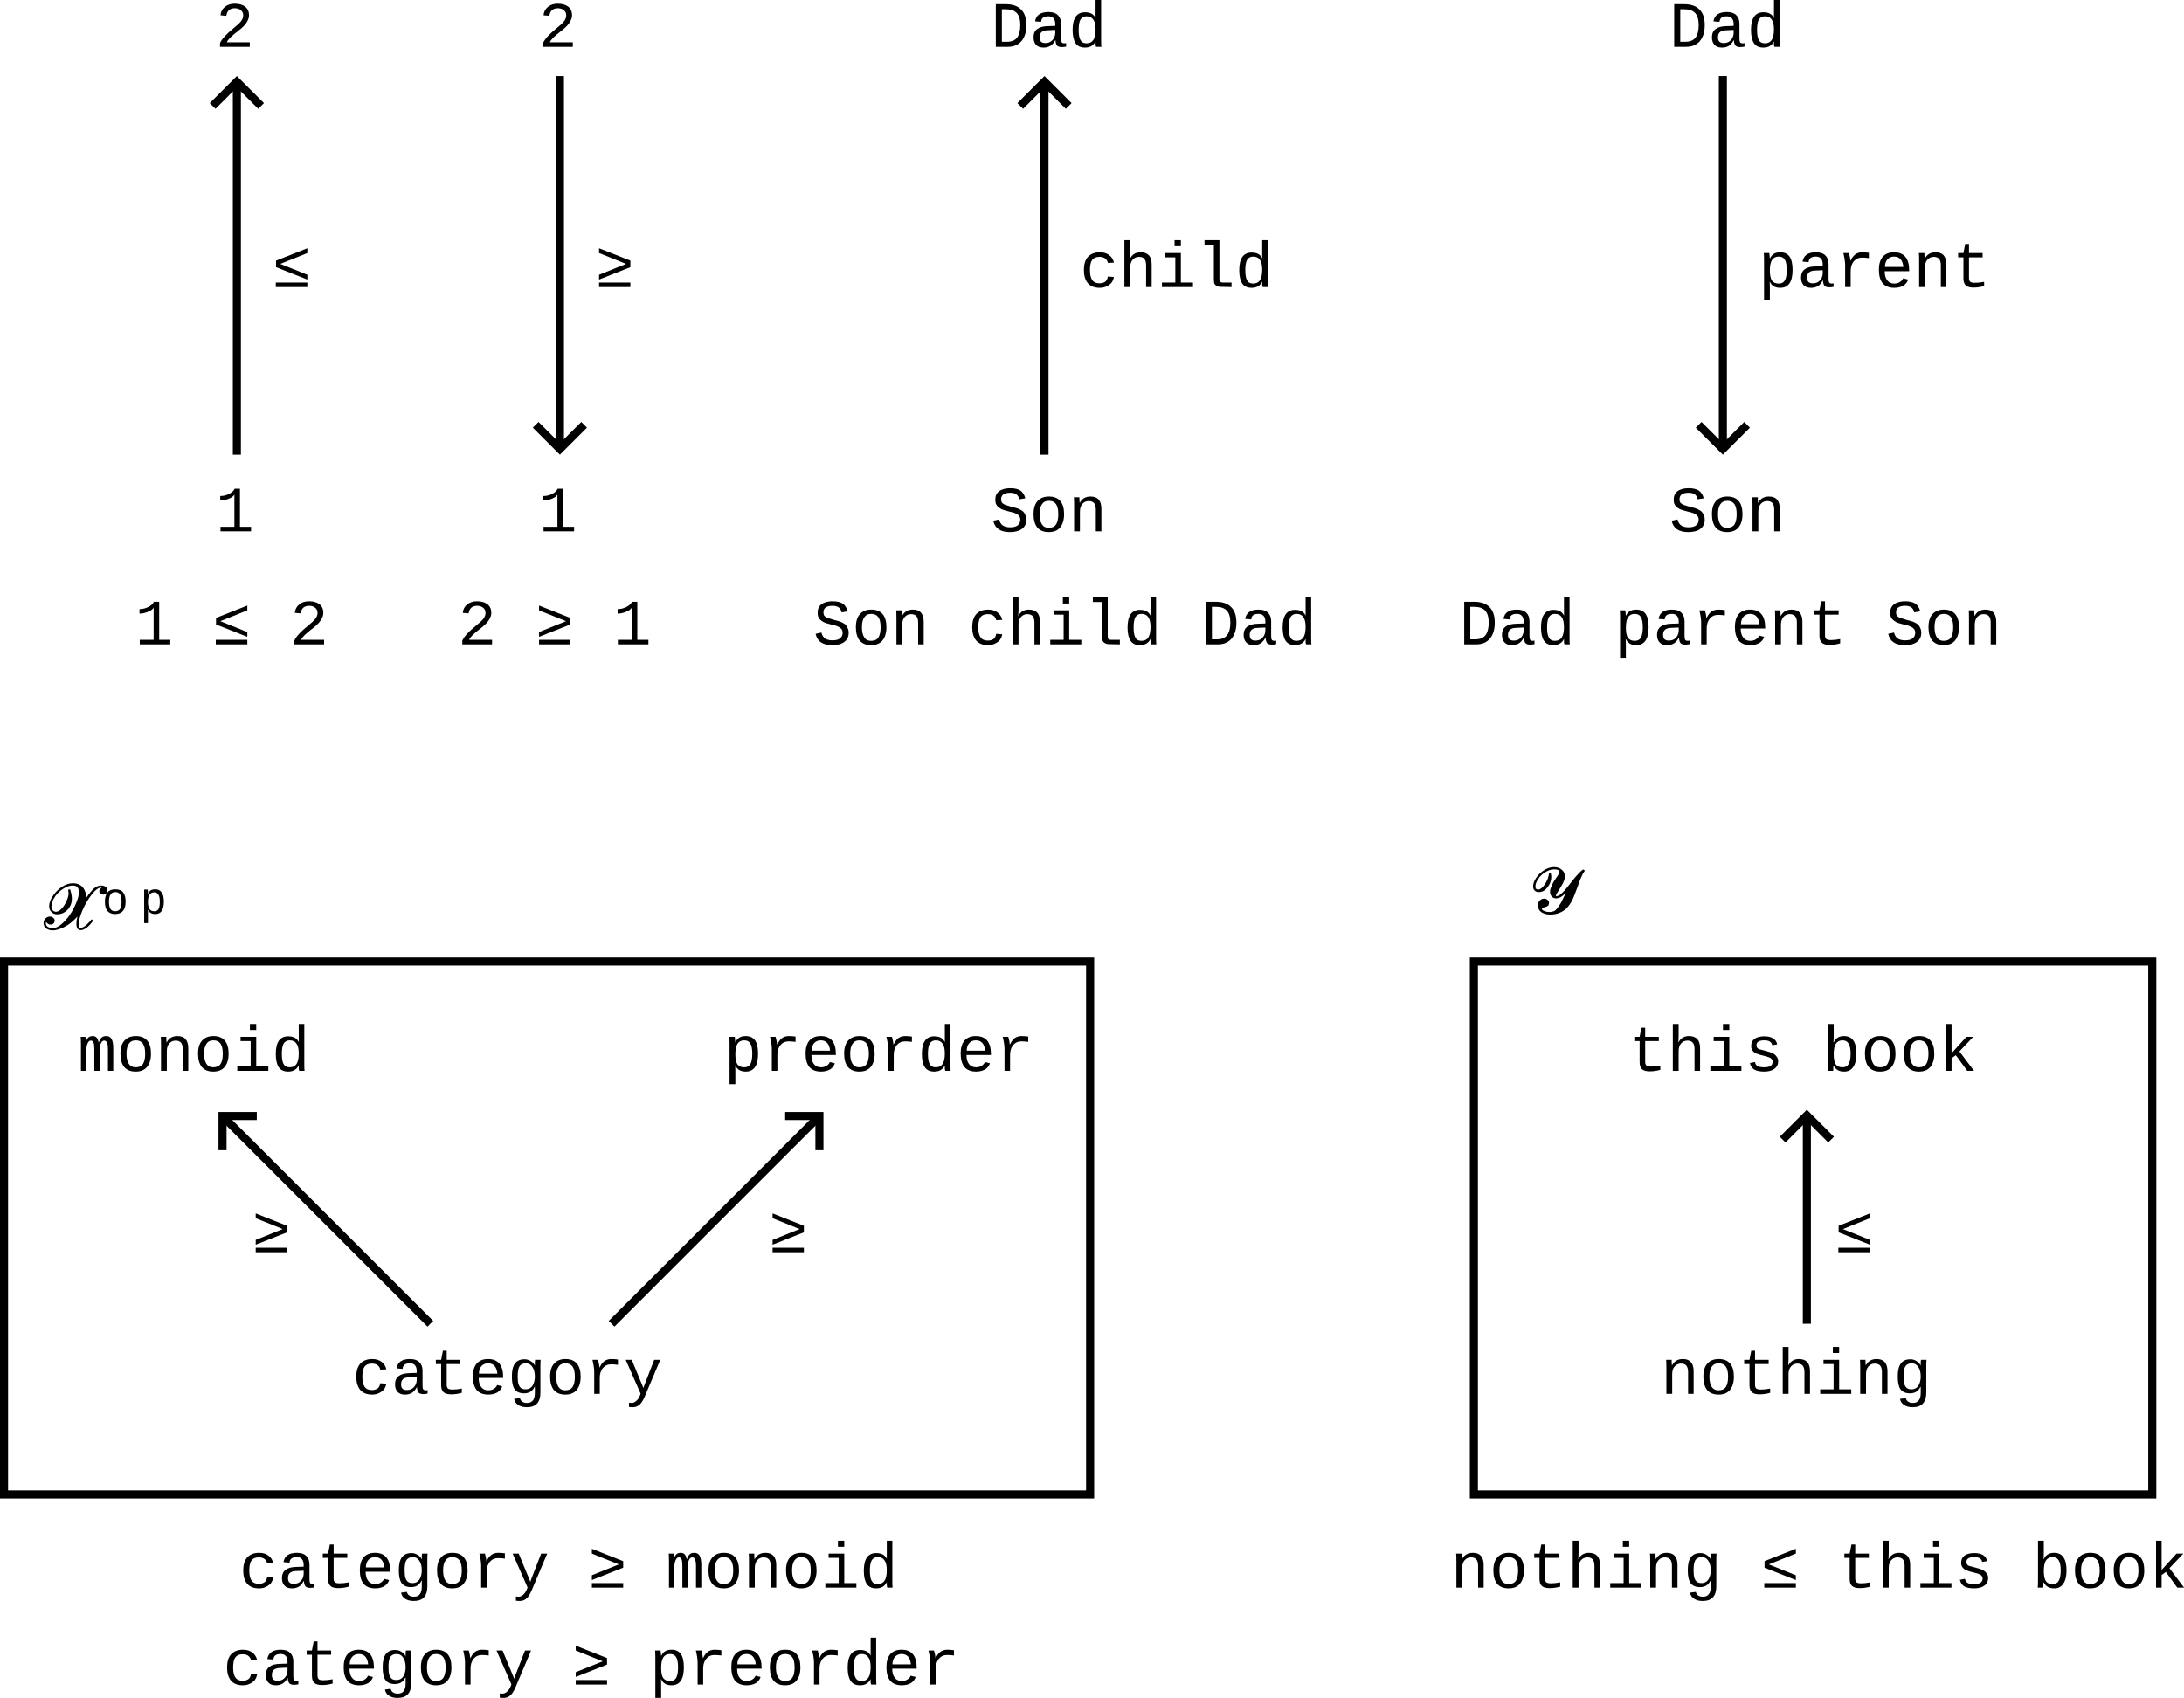
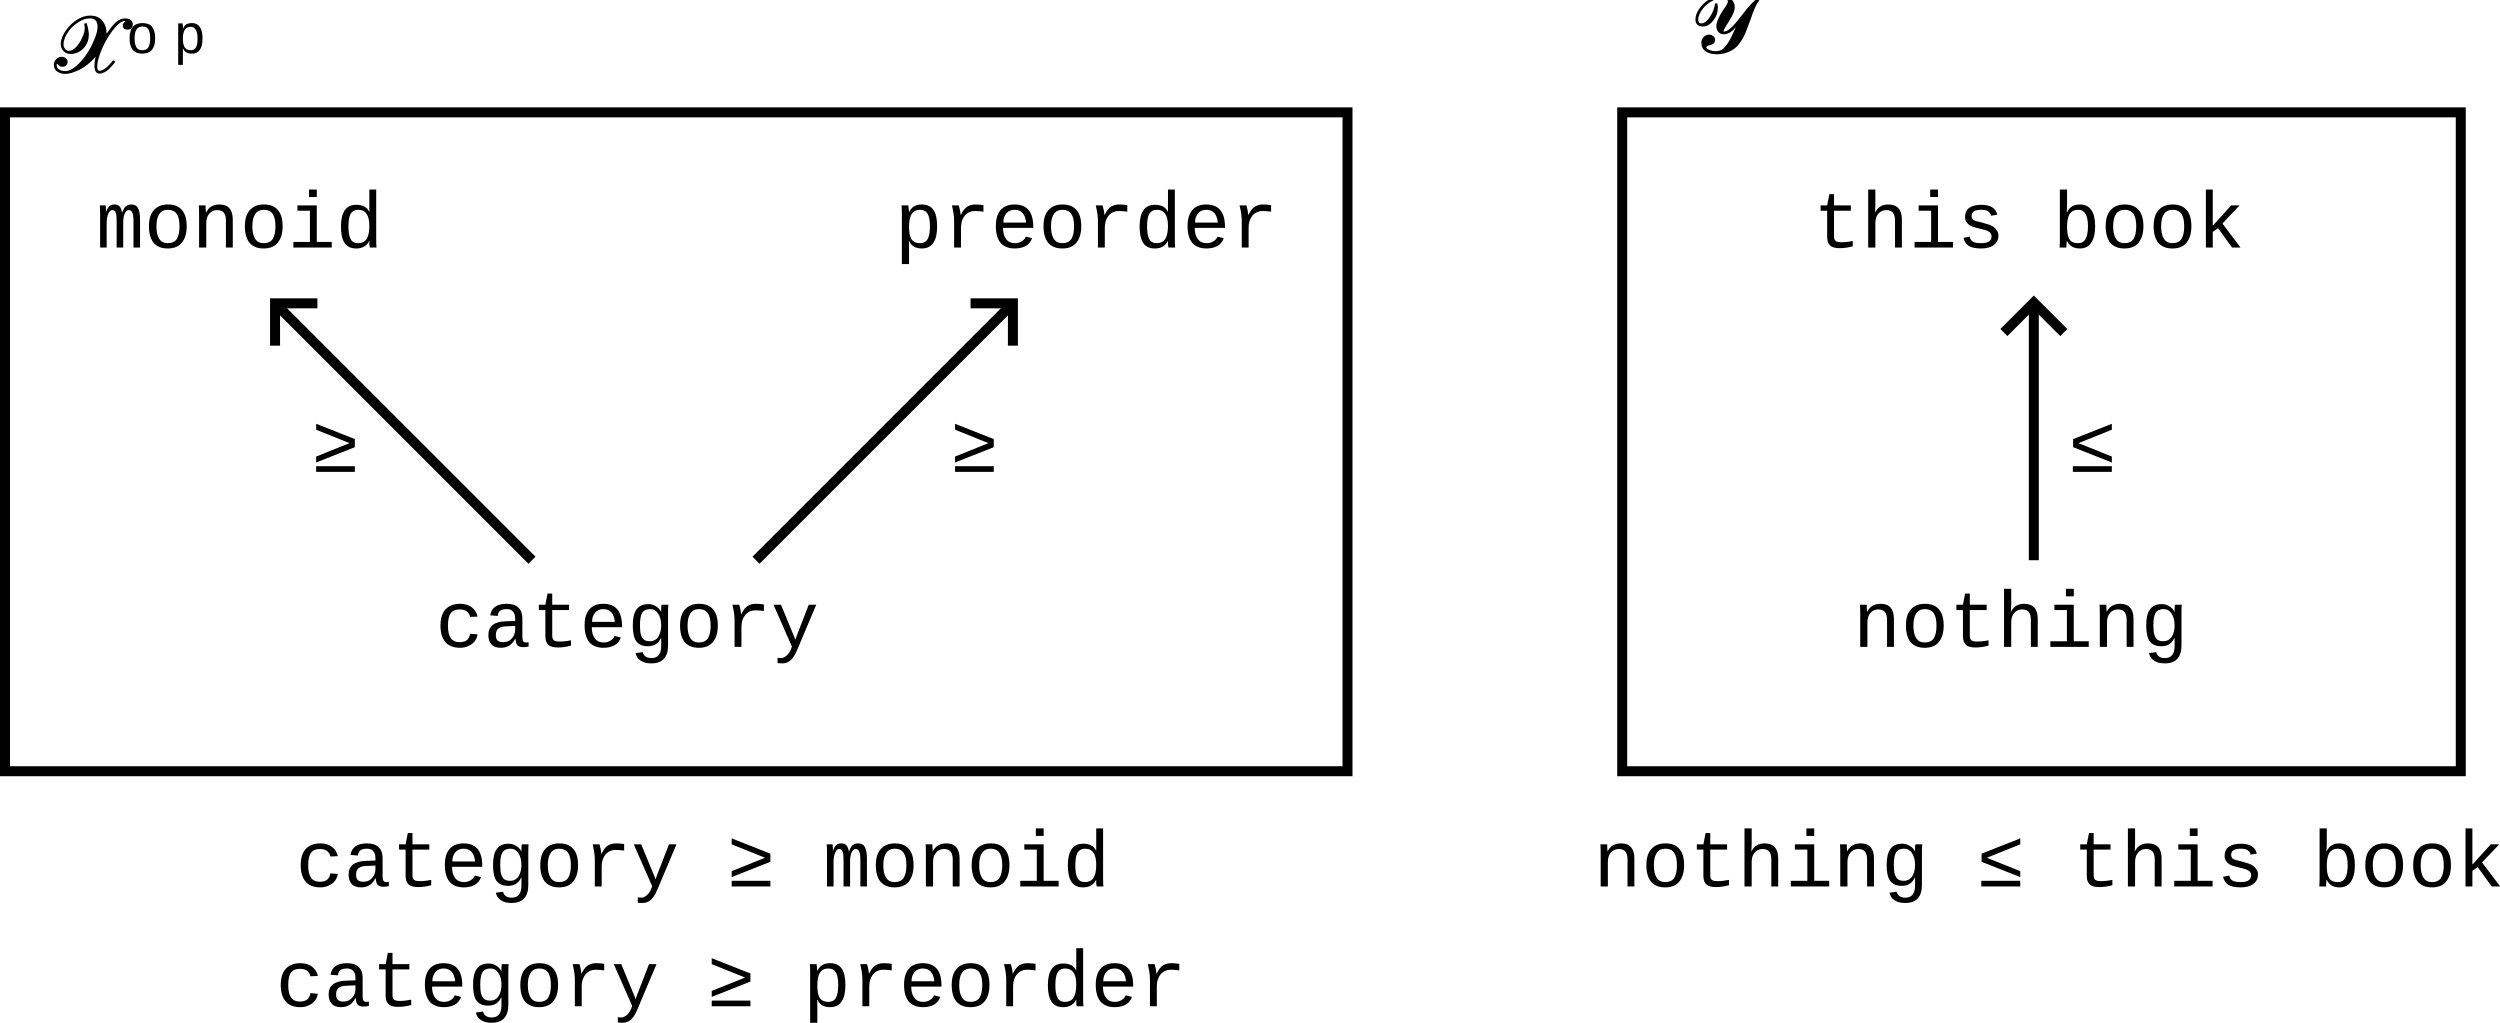
- <svg xmlns="http://www.w3.org/2000/svg" width="135.214mm" height="105.138mm" viewBox="0 0 135.214 105.138" version="1.1" id="svg1820" xml:space="preserve">
+ <svg xmlns="http://www.w3.org/2000/svg" width="125.214mm" height="51.226mm" viewBox="0 0 125.214 51.226" version="1.1" id="svg1820" xml:space="preserve">
  <defs id="defs1817">
-     <marker style="overflow:visible" id="Arrow1_Fnone_S-000000" refX="0" refY="0" orient="auto-start-reverse" markerWidth="4.061" markerHeight="6.707" viewBox="0 0 4.061 6.707" preserveAspectRatio="xMidYMid">
-       <path style="fill:none;stroke:#000000;stroke-width:1;stroke-linecap:butt" d="M 3,-3 0,0 3,3" id="path15195" transform="rotate(180,0.125,0)" />
-     </marker>
    <marker style="overflow:visible" id="Arrow1_Fnone_S-000000-2" refX="0" refY="0" orient="auto-start-reverse" markerWidth="4.061" markerHeight="6.707" viewBox="0 0 4.061 6.707" preserveAspectRatio="xMidYMid">
      <path style="fill:none;stroke:#000000;stroke-width:1;stroke-linecap:butt" d="M 3,-3 0,0 3,3" id="path17809" transform="rotate(180,0.125,0)" />
    </marker>
  </defs>
-   <g id="layer1" transform="translate(-45.74646,-168.1919)">
-     <g id="g1433">
-       <text xml:space="preserve" style="font-size:4px;line-height:5px;font-family:'Liberation Mono', monospace;-inkscape-font-specification:'Liberation Mono, monospace, Normal';text-decoration-color:#000000;fill:#000000;stroke-width:3.78;-inkscape-stroke:none;stop-color:#000000" x="59.086" y="171.09" id="text12411">
-         <tspan id="tspan12409" style="stroke-width:3.78" x="59.086" y="171.09">2</tspan>
+   <g id="layer1" transform="translate(-48.36831,-408.9692)">
+     <g id="g35836">
+       <text xml:space="preserve" style="font-size:4px;line-height:5px;font-family:'Liberation Mono', monospace;-inkscape-font-specification:'Liberation Mono, monospace, Normal';text-decoration-color:#000000;fill:#000000;stroke-width:3.78;-inkscape-stroke:none;stop-color:#000000" x="51.068" y="412.593" id="text1351">
+         <tspan id="tspan1349" style="stroke-width:3.78" x="51.068" y="412.593">𝓧ᵒᵖ</tspan>
      </text>
-       <text xml:space="preserve" style="font-size:4px;line-height:5px;font-family:'Liberation Mono', monospace;-inkscape-font-specification:'Liberation Mono, monospace, Normal';text-decoration-color:#000000;fill:#000000;stroke-width:3.78;-inkscape-stroke:none;stop-color:#000000" x="59.086" y="201.09" id="text12415">
-         <tspan id="tspan12413" style="stroke-width:3.78" x="59.086" y="201.09">1</tspan>
+       <text xml:space="preserve" style="font-size:4px;line-height:5px;font-family:'Liberation Mono', monospace;-inkscape-font-specification:'Liberation Mono, monospace, Normal';text-decoration-color:#000000;fill:#000000;stroke-width:3.78;-inkscape-stroke:none;stop-color:#000000" x="70.178" y="441.365" id="text1355">
+         <tspan id="tspan1353" style="stroke-width:3.78" x="70.178" y="441.365">category</tspan>
      </text>
-       <path style="font-variation-settings:normal;vector-effect:none;fill:none;fill-opacity:1;stroke:#000000;stroke-width:0.5;stroke-linecap:butt;stroke-linejoin:miter;stroke-miterlimit:4;stroke-dasharray:none;stroke-dashoffset:0;stroke-opacity:1;-inkscape-stroke:none;marker-end:url(#Arrow1_Fnone_S-000000);stop-color:#000000" d="M 60.411,196.349 V 173.379" id="path12417" />
-       <text xml:space="preserve" style="font-size:4px;line-height:5px;font-family:'Liberation Mono', monospace;-inkscape-font-specification:'Liberation Mono, monospace, Normal';text-decoration-color:#000000;fill:#000000;stroke-width:3.78;-inkscape-stroke:none;stop-color:#000000" x="62.6" y="185.967" id="text14026">
-         <tspan id="tspan14024" style="stroke-width:3.78" x="62.6" y="185.967">≤</tspan>
+       <text xml:space="preserve" style="font-size:4px;line-height:5px;font-family:'Liberation Mono', monospace;-inkscape-font-specification:'Liberation Mono, monospace, Normal';text-decoration-color:#000000;fill:#000000;stroke-width:3.78;-inkscape-stroke:none;stop-color:#000000" x="53.178" y="421.365" id="text1359">
+         <tspan id="tspan1357" style="stroke-width:3.78" x="53.178" y="421.365">monoid</tspan>
      </text>
-       <text xml:space="preserve" style="font-size:4px;line-height:5px;font-family:'Liberation Mono', monospace;-inkscape-font-specification:'Liberation Mono, monospace, Normal';text-decoration-color:#000000;fill:#000000;stroke-width:3.78;-inkscape-stroke:none;stop-color:#000000" x="79.086" y="171.09" id="text14032">
-         <tspan id="tspan14030" style="stroke-width:3.78" x="79.086" y="171.09">2</tspan>
+       <text xml:space="preserve" style="font-size:4px;line-height:5px;font-family:'Liberation Mono', monospace;-inkscape-font-specification:'Liberation Mono, monospace, Normal';text-decoration-color:#000000;fill:#000000;stroke-width:3.78;-inkscape-stroke:none;stop-color:#000000" x="93.178" y="421.365" id="text1363">
+         <tspan id="tspan1361" style="stroke-width:3.78" x="93.178" y="421.365">preorder</tspan>
      </text>
-       <text xml:space="preserve" style="font-size:4px;line-height:5px;font-family:'Liberation Mono', monospace;-inkscape-font-specification:'Liberation Mono, monospace, Normal';text-decoration-color:#000000;fill:#000000;stroke-width:3.78;-inkscape-stroke:none;stop-color:#000000" x="79.086" y="201.09" id="text14036">
-         <tspan id="tspan14034" style="stroke-width:3.78" x="79.086" y="201.09">1</tspan>
+       <path style="font-variation-settings:normal;fill:none;fill-opacity:1;stroke:#000000;stroke-width:0.5;stroke-linecap:butt;stroke-linejoin:miter;stroke-miterlimit:4;stroke-dasharray:none;stroke-dashoffset:0;stroke-opacity:1;marker-end:url(#Arrow1_Fnone_S-000000-2);stop-color:#000000" d="M 86.233,437.028 99.012,424.249" id="path1482" />
+       <path style="font-variation-settings:normal;vector-effect:none;fill:none;fill-opacity:1;stroke:#000000;stroke-width:0.5;stroke-linecap:butt;stroke-linejoin:miter;stroke-miterlimit:4;stroke-dasharray:none;stroke-dashoffset:0;stroke-opacity:1;-inkscape-stroke:none;marker-end:url(#Arrow1_Fnone_S-000000-2);stop-color:#000000" d="M 75.012,437.028 62.233,424.249" id="path1484" />
+       <rect style="font-variation-settings:normal;vector-effect:none;fill:none;fill-opacity:1;fill-rule:evenodd;stroke:#000000;stroke-width:0.5;stroke-linecap:butt;stroke-linejoin:miter;stroke-miterlimit:4;stroke-dasharray:none;stroke-dashoffset:0;stroke-opacity:1;-inkscape-stroke:none;stop-color:#000000" id="rect3357" width="67.241" height="33" x="48.618" y="414.597" />
+       <text xml:space="preserve" style="font-size:4px;line-height:5px;font-family:'Liberation Mono', monospace;-inkscape-font-specification:'Liberation Mono, monospace, Normal';text-decoration-color:#000000;fill:#000000;stroke-width:3.78;-inkscape-stroke:none;stop-color:#000000" x="141.178" y="441.365" id="text3365">
+         <tspan id="tspan3363" style="stroke-width:3.78" x="141.178" y="441.365">nothing</tspan>
      </text>
-       <path style="font-variation-settings:normal;vector-effect:none;fill:none;fill-opacity:1;stroke:#000000;stroke-width:0.5;stroke-linecap:butt;stroke-linejoin:miter;stroke-miterlimit:4;stroke-dasharray:none;stroke-dashoffset:0;stroke-opacity:1;-inkscape-stroke:none;marker-end:url(#Arrow1_Fnone_S-000000);stop-color:#000000" d="m 80.411,172.901 v 22.97" id="path14038" />
-       <text xml:space="preserve" style="font-size:4px;line-height:5px;font-family:'Liberation Mono', monospace;-inkscape-font-specification:'Liberation Mono, monospace, Normal';text-decoration-color:#000000;fill:#000000;stroke-width:3.78;-inkscape-stroke:none;stop-color:#000000" x="82.6" y="185.967" id="text14042">
-         <tspan id="tspan14040" style="stroke-width:3.78" x="82.6" y="185.967">≥</tspan>
+       <text xml:space="preserve" style="font-size:4px;line-height:5px;font-family:'Liberation Mono', monospace;-inkscape-font-specification:'Liberation Mono, monospace, Normal';text-decoration-color:#000000;fill:#000000;stroke-width:3.78;-inkscape-stroke:none;stop-color:#000000" x="139.178" y="421.365" id="text3369">
+         <tspan id="tspan3367" style="stroke-width:3.78" x="139.178" y="421.365">this book</tspan>
      </text>
-       <text xml:space="preserve" style="font-size:4px;line-height:5px;font-family:'Liberation Mono', monospace;-inkscape-font-specification:'Liberation Mono, monospace, Normal';text-decoration-color:#000000;fill:#000000;stroke-width:3.78;-inkscape-stroke:none;stop-color:#000000" x="107.086" y="171.09" id="text14410">
-         <tspan id="tspan14408" style="stroke-width:3.78" x="107.086" y="171.09">Dad</tspan>
+       <path style="font-variation-settings:normal;fill:none;fill-opacity:1;stroke:#000000;stroke-width:0.5;stroke-linecap:butt;stroke-linejoin:miter;stroke-miterlimit:4;stroke-dasharray:none;stroke-dashoffset:0;stroke-opacity:1;marker-end:url(#Arrow1_Fnone_S-000000-2);stop-color:#000000" d="M 150.233,437.028 V 424.249" id="path3371" />
+       <text xml:space="preserve" style="font-size:4px;line-height:5px;font-family:'Liberation Mono', monospace;-inkscape-font-specification:'Liberation Mono, monospace, Normal';text-decoration-color:#000000;fill:#000000;stroke-width:3.78;-inkscape-stroke:none;stop-color:#000000" x="133.068" y="411.593" id="text4203">
+         <tspan id="tspan4201" style="stroke-width:3.78" x="133.068" y="411.593">𝓨 </tspan>
      </text>
-       <text xml:space="preserve" style="font-size:4px;line-height:5px;font-family:'Liberation Mono', monospace;-inkscape-font-specification:'Liberation Mono, monospace, Normal';text-decoration-color:#000000;fill:#000000;stroke-width:3.78;-inkscape-stroke:none;stop-color:#000000" x="107.086" y="201.09" id="text14414">
-         <tspan id="tspan14412" style="stroke-width:3.78" x="107.086" y="201.09">Son</tspan>
+       <rect style="font-variation-settings:normal;vector-effect:none;fill:none;fill-opacity:1;fill-rule:evenodd;stroke:#000000;stroke-width:0.5;stroke-linecap:butt;stroke-linejoin:miter;stroke-miterlimit:4;stroke-dasharray:none;stroke-dashoffset:0;stroke-opacity:1;-inkscape-stroke:none;stop-color:#000000" id="rect4205" width="42" height="33" x="129.618" y="414.597" />
+       <text xml:space="preserve" style="font-size:4px;line-height:5px;font-family:'Liberation Mono', monospace;-inkscape-font-specification:'Liberation Mono, monospace, Normal';text-decoration-color:#000000;fill:#000000;stroke-width:3.78;-inkscape-stroke:none;stop-color:#000000" x="95.967" y="432.603" id="text1132">
+         <tspan id="tspan1130" style="stroke-width:3.78" x="95.967" y="432.603">≥</tspan>
      </text>
-       <path style="font-variation-settings:normal;vector-effect:none;fill:none;fill-opacity:1;stroke:#000000;stroke-width:0.5;stroke-linecap:butt;stroke-linejoin:miter;stroke-miterlimit:4;stroke-dasharray:none;stroke-dashoffset:0;stroke-opacity:1;-inkscape-stroke:none;marker-end:url(#Arrow1_Fnone_S-000000);stop-color:#000000" d="M 110.411,196.349 V 173.379" id="path14416" />
-       <text xml:space="preserve" style="font-size:4px;line-height:5px;font-family:'Liberation Mono', monospace;-inkscape-font-specification:'Liberation Mono, monospace, Normal';text-decoration-color:#000000;fill:#000000;stroke-width:3.78;-inkscape-stroke:none;stop-color:#000000" x="112.6" y="185.967" id="text14420">
-         <tspan id="tspan14418" style="stroke-width:3.78" x="112.6" y="185.967">child</tspan>
+       <text xml:space="preserve" style="font-size:4px;line-height:5px;font-family:'Liberation Mono', monospace;-inkscape-font-specification:'Liberation Mono, monospace, Normal';text-decoration-color:#000000;fill:#000000;stroke-width:3.78;-inkscape-stroke:none;stop-color:#000000" x="63.967" y="432.603" id="text1136">
+         <tspan id="tspan1134" style="stroke-width:3.78" x="63.967" y="432.603">≥</tspan>
      </text>
-       <text xml:space="preserve" style="font-size:4px;line-height:5px;font-family:'Liberation Mono', monospace;-inkscape-font-specification:'Liberation Mono, monospace, Normal';text-decoration-color:#000000;fill:#000000;stroke-width:3.78;-inkscape-stroke:none;stop-color:#000000" x="149.086" y="171.09" id="text14446">
-         <tspan id="tspan14444" style="stroke-width:3.78" x="149.086" y="171.09">Dad</tspan>
+       <text xml:space="preserve" style="font-size:4px;line-height:5px;font-family:'Liberation Mono', monospace;-inkscape-font-specification:'Liberation Mono, monospace, Normal';text-decoration-color:#000000;fill:#000000;stroke-width:3.78;-inkscape-stroke:none;stop-color:#000000" x="151.967" y="432.603" id="text1140">
+         <tspan id="tspan1138" style="stroke-width:3.78" x="151.967" y="432.603">≤</tspan>
      </text>
-       <text xml:space="preserve" style="font-size:4px;line-height:5px;font-family:'Liberation Mono', monospace;-inkscape-font-specification:'Liberation Mono, monospace, Normal';text-decoration-color:#000000;fill:#000000;stroke-width:3.78;-inkscape-stroke:none;stop-color:#000000" x="149.086" y="201.09" id="text14450">
-         <tspan id="tspan14448" style="stroke-width:3.78" x="149.086" y="201.09">Son</tspan>
+       <text xml:space="preserve" style="font-size:4px;line-height:5px;font-family:'Liberation Mono', monospace;-inkscape-font-specification:'Liberation Mono, monospace, Normal';text-decoration-color:#000000;fill:#000000;stroke-width:3.78;-inkscape-stroke:none;stop-color:#000000" x="128.178" y="453.365" id="text1144">
+         <tspan id="tspan1142" style="stroke-width:3.78" x="128.178" y="453.365">nothing ≤ this book</tspan>
      </text>
-       <path style="font-variation-settings:normal;vector-effect:none;fill:none;fill-opacity:1;stroke:#000000;stroke-width:0.5;stroke-linecap:butt;stroke-linejoin:miter;stroke-miterlimit:4;stroke-dasharray:none;stroke-dashoffset:0;stroke-opacity:1;-inkscape-stroke:none;marker-end:url(#Arrow1_Fnone_S-000000);stop-color:#000000" d="m 152.411,172.901 v 22.97" id="path14452" />
-       <text xml:space="preserve" style="font-size:4px;line-height:5px;font-family:'Liberation Mono', monospace;-inkscape-font-specification:'Liberation Mono, monospace, Normal';text-decoration-color:#000000;fill:#000000;stroke-width:3.78;-inkscape-stroke:none;stop-color:#000000" x="154.6" y="185.967" id="text14456">
-         <tspan id="tspan14454" style="stroke-width:3.78" x="154.6" y="185.967">parent</tspan>
+       <text xml:space="preserve" style="font-size:4px;line-height:5px;font-family:'Liberation Mono', monospace;-inkscape-font-specification:'Liberation Mono, monospace, Normal';text-decoration-color:#000000;fill:#000000;stroke-width:3.78;-inkscape-stroke:none;stop-color:#000000" x="63.178" y="453.365" id="text1148">
+         <tspan id="tspan1146" style="stroke-width:3.78" x="63.178" y="453.365">category ≥ monoid</tspan>
      </text>
-       <text xml:space="preserve" style="font-size:4px;line-height:5px;font-family:'Liberation Mono', monospace;-inkscape-font-specification:'Liberation Mono, monospace, Normal';text-decoration-color:#000000;fill:#000000;stroke-width:3.78;-inkscape-stroke:none;stop-color:#000000" x="54.086" y="208.09" id="text333">
-         <tspan id="tspan331" style="stroke-width:3.78" x="54.086" y="208.09">1 ≤ 2</tspan>
-       </text>
-       <text xml:space="preserve" style="font-size:4px;line-height:5px;font-family:'Liberation Mono', monospace;-inkscape-font-specification:'Liberation Mono, monospace, Normal';text-decoration-color:#000000;fill:#000000;stroke-width:3.78;-inkscape-stroke:none;stop-color:#000000" x="74.086" y="208.09" id="text389">
-         <tspan id="tspan387" style="stroke-width:3.78" x="74.086" y="208.09">2 ≥ 1</tspan>
-       </text>
-       <text xml:space="preserve" style="font-size:4px;line-height:5px;font-family:'Liberation Mono', monospace;-inkscape-font-specification:'Liberation Mono, monospace, Normal';text-decoration-color:#000000;fill:#000000;stroke-width:3.78;-inkscape-stroke:none;stop-color:#000000" x="96.086" y="208.09" id="text397">
-         <tspan id="tspan395" style="stroke-width:3.78" x="96.086" y="208.09">Son child Dad</tspan>
-       </text>
-       <text xml:space="preserve" style="font-size:4px;line-height:5px;font-family:'Liberation Mono', monospace;-inkscape-font-specification:'Liberation Mono, monospace, Normal';text-decoration-color:#000000;fill:#000000;stroke-width:3.78;-inkscape-stroke:none;stop-color:#000000" x="136.086" y="208.09" id="text496">
-         <tspan id="tspan494" style="stroke-width:3.78" x="136.086" y="208.09">Dad parent Son</tspan>
-       </text>
-       <text xml:space="preserve" style="font-size:4px;line-height:5px;font-family:'Liberation Mono', monospace;-inkscape-font-specification:'Liberation Mono, monospace, Normal';text-decoration-color:#000000;fill:#000000;stroke-width:3.78;-inkscape-stroke:none;stop-color:#000000" x="48.447" y="225.728" id="text1351">
-         <tspan id="tspan1349" style="stroke-width:3.78" x="48.447" y="225.728">𝓧ᵒᵖ</tspan>
-       </text>
-       <text xml:space="preserve" style="font-size:4px;line-height:5px;font-family:'Liberation Mono', monospace;-inkscape-font-specification:'Liberation Mono, monospace, Normal';text-decoration-color:#000000;fill:#000000;stroke-width:3.78;-inkscape-stroke:none;stop-color:#000000" x="67.556" y="254.5" id="text1355">
-         <tspan id="tspan1353" style="stroke-width:3.78" x="67.556" y="254.5">category</tspan>
-       </text>
-       <text xml:space="preserve" style="font-size:4px;line-height:5px;font-family:'Liberation Mono', monospace;-inkscape-font-specification:'Liberation Mono, monospace, Normal';text-decoration-color:#000000;fill:#000000;stroke-width:3.78;-inkscape-stroke:none;stop-color:#000000" x="50.556" y="234.5" id="text1359">
-         <tspan id="tspan1357" style="stroke-width:3.78" x="50.556" y="234.5">monoid</tspan>
-       </text>
-       <text xml:space="preserve" style="font-size:4px;line-height:5px;font-family:'Liberation Mono', monospace;-inkscape-font-specification:'Liberation Mono, monospace, Normal';text-decoration-color:#000000;fill:#000000;stroke-width:3.78;-inkscape-stroke:none;stop-color:#000000" x="90.556" y="234.5" id="text1363">
-         <tspan id="tspan1361" style="stroke-width:3.78" x="90.556" y="234.5">preorder</tspan>
-       </text>
-       <path style="font-variation-settings:normal;fill:none;fill-opacity:1;stroke:#000000;stroke-width:0.5;stroke-linecap:butt;stroke-linejoin:miter;stroke-miterlimit:4;stroke-dasharray:none;stroke-dashoffset:0;stroke-opacity:1;marker-end:url(#Arrow1_Fnone_S-000000-2);stop-color:#000000" d="M 83.611,250.162 96.39,237.383" id="path1482" />
-       <path style="font-variation-settings:normal;vector-effect:none;fill:none;fill-opacity:1;stroke:#000000;stroke-width:0.5;stroke-linecap:butt;stroke-linejoin:miter;stroke-miterlimit:4;stroke-dasharray:none;stroke-dashoffset:0;stroke-opacity:1;-inkscape-stroke:none;marker-end:url(#Arrow1_Fnone_S-000000-2);stop-color:#000000" d="M 72.39,250.162 59.611,237.383" id="path1484" />
-       <rect style="font-variation-settings:normal;vector-effect:none;fill:none;fill-opacity:1;fill-rule:evenodd;stroke:#000000;stroke-width:0.5;stroke-linecap:butt;stroke-linejoin:miter;stroke-miterlimit:4;stroke-dasharray:none;stroke-dashoffset:0;stroke-opacity:1;-inkscape-stroke:none;stop-color:#000000" id="rect3357" width="67.241" height="33" x="45.996" y="227.731" />
-       <text xml:space="preserve" style="font-size:4px;line-height:5px;font-family:'Liberation Mono', monospace;-inkscape-font-specification:'Liberation Mono, monospace, Normal';text-decoration-color:#000000;fill:#000000;stroke-width:3.78;-inkscape-stroke:none;stop-color:#000000" x="148.556" y="254.5" id="text3365">
-         <tspan id="tspan3363" style="stroke-width:3.78" x="148.556" y="254.5">nothing</tspan>
-       </text>
-       <text xml:space="preserve" style="font-size:4px;line-height:5px;font-family:'Liberation Mono', monospace;-inkscape-font-specification:'Liberation Mono, monospace, Normal';text-decoration-color:#000000;fill:#000000;stroke-width:3.78;-inkscape-stroke:none;stop-color:#000000" x="146.556" y="234.5" id="text3369">
-         <tspan id="tspan3367" style="stroke-width:3.78" x="146.556" y="234.5">this book</tspan>
-       </text>
-       <path style="font-variation-settings:normal;fill:none;fill-opacity:1;stroke:#000000;stroke-width:0.5;stroke-linecap:butt;stroke-linejoin:miter;stroke-miterlimit:4;stroke-dasharray:none;stroke-dashoffset:0;stroke-opacity:1;marker-end:url(#Arrow1_Fnone_S-000000-2);stop-color:#000000" d="M 157.611,250.162 V 237.383" id="path3371" />
-       <text xml:space="preserve" style="font-size:4px;line-height:5px;font-family:'Liberation Mono', monospace;-inkscape-font-specification:'Liberation Mono, monospace, Normal';text-decoration-color:#000000;fill:#000000;stroke-width:3.78;-inkscape-stroke:none;stop-color:#000000" x="140.447" y="224.728" id="text4203">
-         <tspan id="tspan4201" style="stroke-width:3.78" x="140.447" y="224.728">𝓨 </tspan>
-       </text>
-       <rect style="font-variation-settings:normal;vector-effect:none;fill:none;fill-opacity:1;fill-rule:evenodd;stroke:#000000;stroke-width:0.5;stroke-linecap:butt;stroke-linejoin:miter;stroke-miterlimit:4;stroke-dasharray:none;stroke-dashoffset:0;stroke-opacity:1;-inkscape-stroke:none;stop-color:#000000" id="rect4205" width="42" height="33" x="136.996" y="227.731" />
-       <text xml:space="preserve" style="font-size:4px;line-height:5px;font-family:'Liberation Mono', monospace;-inkscape-font-specification:'Liberation Mono, monospace, Normal';text-decoration-color:#000000;fill:#000000;stroke-width:3.78;-inkscape-stroke:none;stop-color:#000000" x="93.345" y="245.738" id="text1132">
-         <tspan id="tspan1130" style="stroke-width:3.78" x="93.345" y="245.738">≥</tspan>
-       </text>
-       <text xml:space="preserve" style="font-size:4px;line-height:5px;font-family:'Liberation Mono', monospace;-inkscape-font-specification:'Liberation Mono, monospace, Normal';text-decoration-color:#000000;fill:#000000;stroke-width:3.78;-inkscape-stroke:none;stop-color:#000000" x="61.345" y="245.738" id="text1136">
-         <tspan id="tspan1134" style="stroke-width:3.78" x="61.345" y="245.738">≥</tspan>
-       </text>
-       <text xml:space="preserve" style="font-size:4px;line-height:5px;font-family:'Liberation Mono', monospace;-inkscape-font-specification:'Liberation Mono, monospace, Normal';text-decoration-color:#000000;fill:#000000;stroke-width:3.78;-inkscape-stroke:none;stop-color:#000000" x="159.345" y="245.738" id="text1140">
-         <tspan id="tspan1138" style="stroke-width:3.78" x="159.345" y="245.738">≤</tspan>
-       </text>
-       <text xml:space="preserve" style="font-size:4px;line-height:5px;font-family:'Liberation Mono', monospace;-inkscape-font-specification:'Liberation Mono, monospace, Normal';text-decoration-color:#000000;fill:#000000;stroke-width:3.78;-inkscape-stroke:none;stop-color:#000000" x="135.556" y="266.5" id="text1144">
-         <tspan id="tspan1142" style="stroke-width:3.78" x="135.556" y="266.5">nothing ≤ this book</tspan>
-       </text>
-       <text xml:space="preserve" style="font-size:4px;line-height:5px;font-family:'Liberation Mono', monospace;-inkscape-font-specification:'Liberation Mono, monospace, Normal';text-decoration-color:#000000;fill:#000000;stroke-width:3.78;-inkscape-stroke:none;stop-color:#000000" x="60.556" y="266.5" id="text1148">
-         <tspan id="tspan1146" style="stroke-width:3.78" x="60.556" y="266.5">category ≥ monoid</tspan>
-       </text>
-       <text xml:space="preserve" style="font-size:4px;line-height:5px;font-family:'Liberation Mono', monospace;-inkscape-font-specification:'Liberation Mono, monospace, Normal';text-decoration-color:#000000;fill:#000000;stroke-width:3.78;-inkscape-stroke:none;stop-color:#000000" x="59.556" y="272.5" id="text1152">
-         <tspan id="tspan1150" style="stroke-width:3.78" x="59.556" y="272.5">category ≥ preorder</tspan>
+       <text xml:space="preserve" style="font-size:4px;line-height:5px;font-family:'Liberation Mono', monospace;-inkscape-font-specification:'Liberation Mono, monospace, Normal';text-decoration-color:#000000;fill:#000000;stroke-width:3.78;-inkscape-stroke:none;stop-color:#000000" x="62.178" y="459.365" id="text1152">
+         <tspan id="tspan1150" style="stroke-width:3.78" x="62.178" y="459.365">category ≥ preorder</tspan>
      </text>
    </g>
  </g>
</svg>
